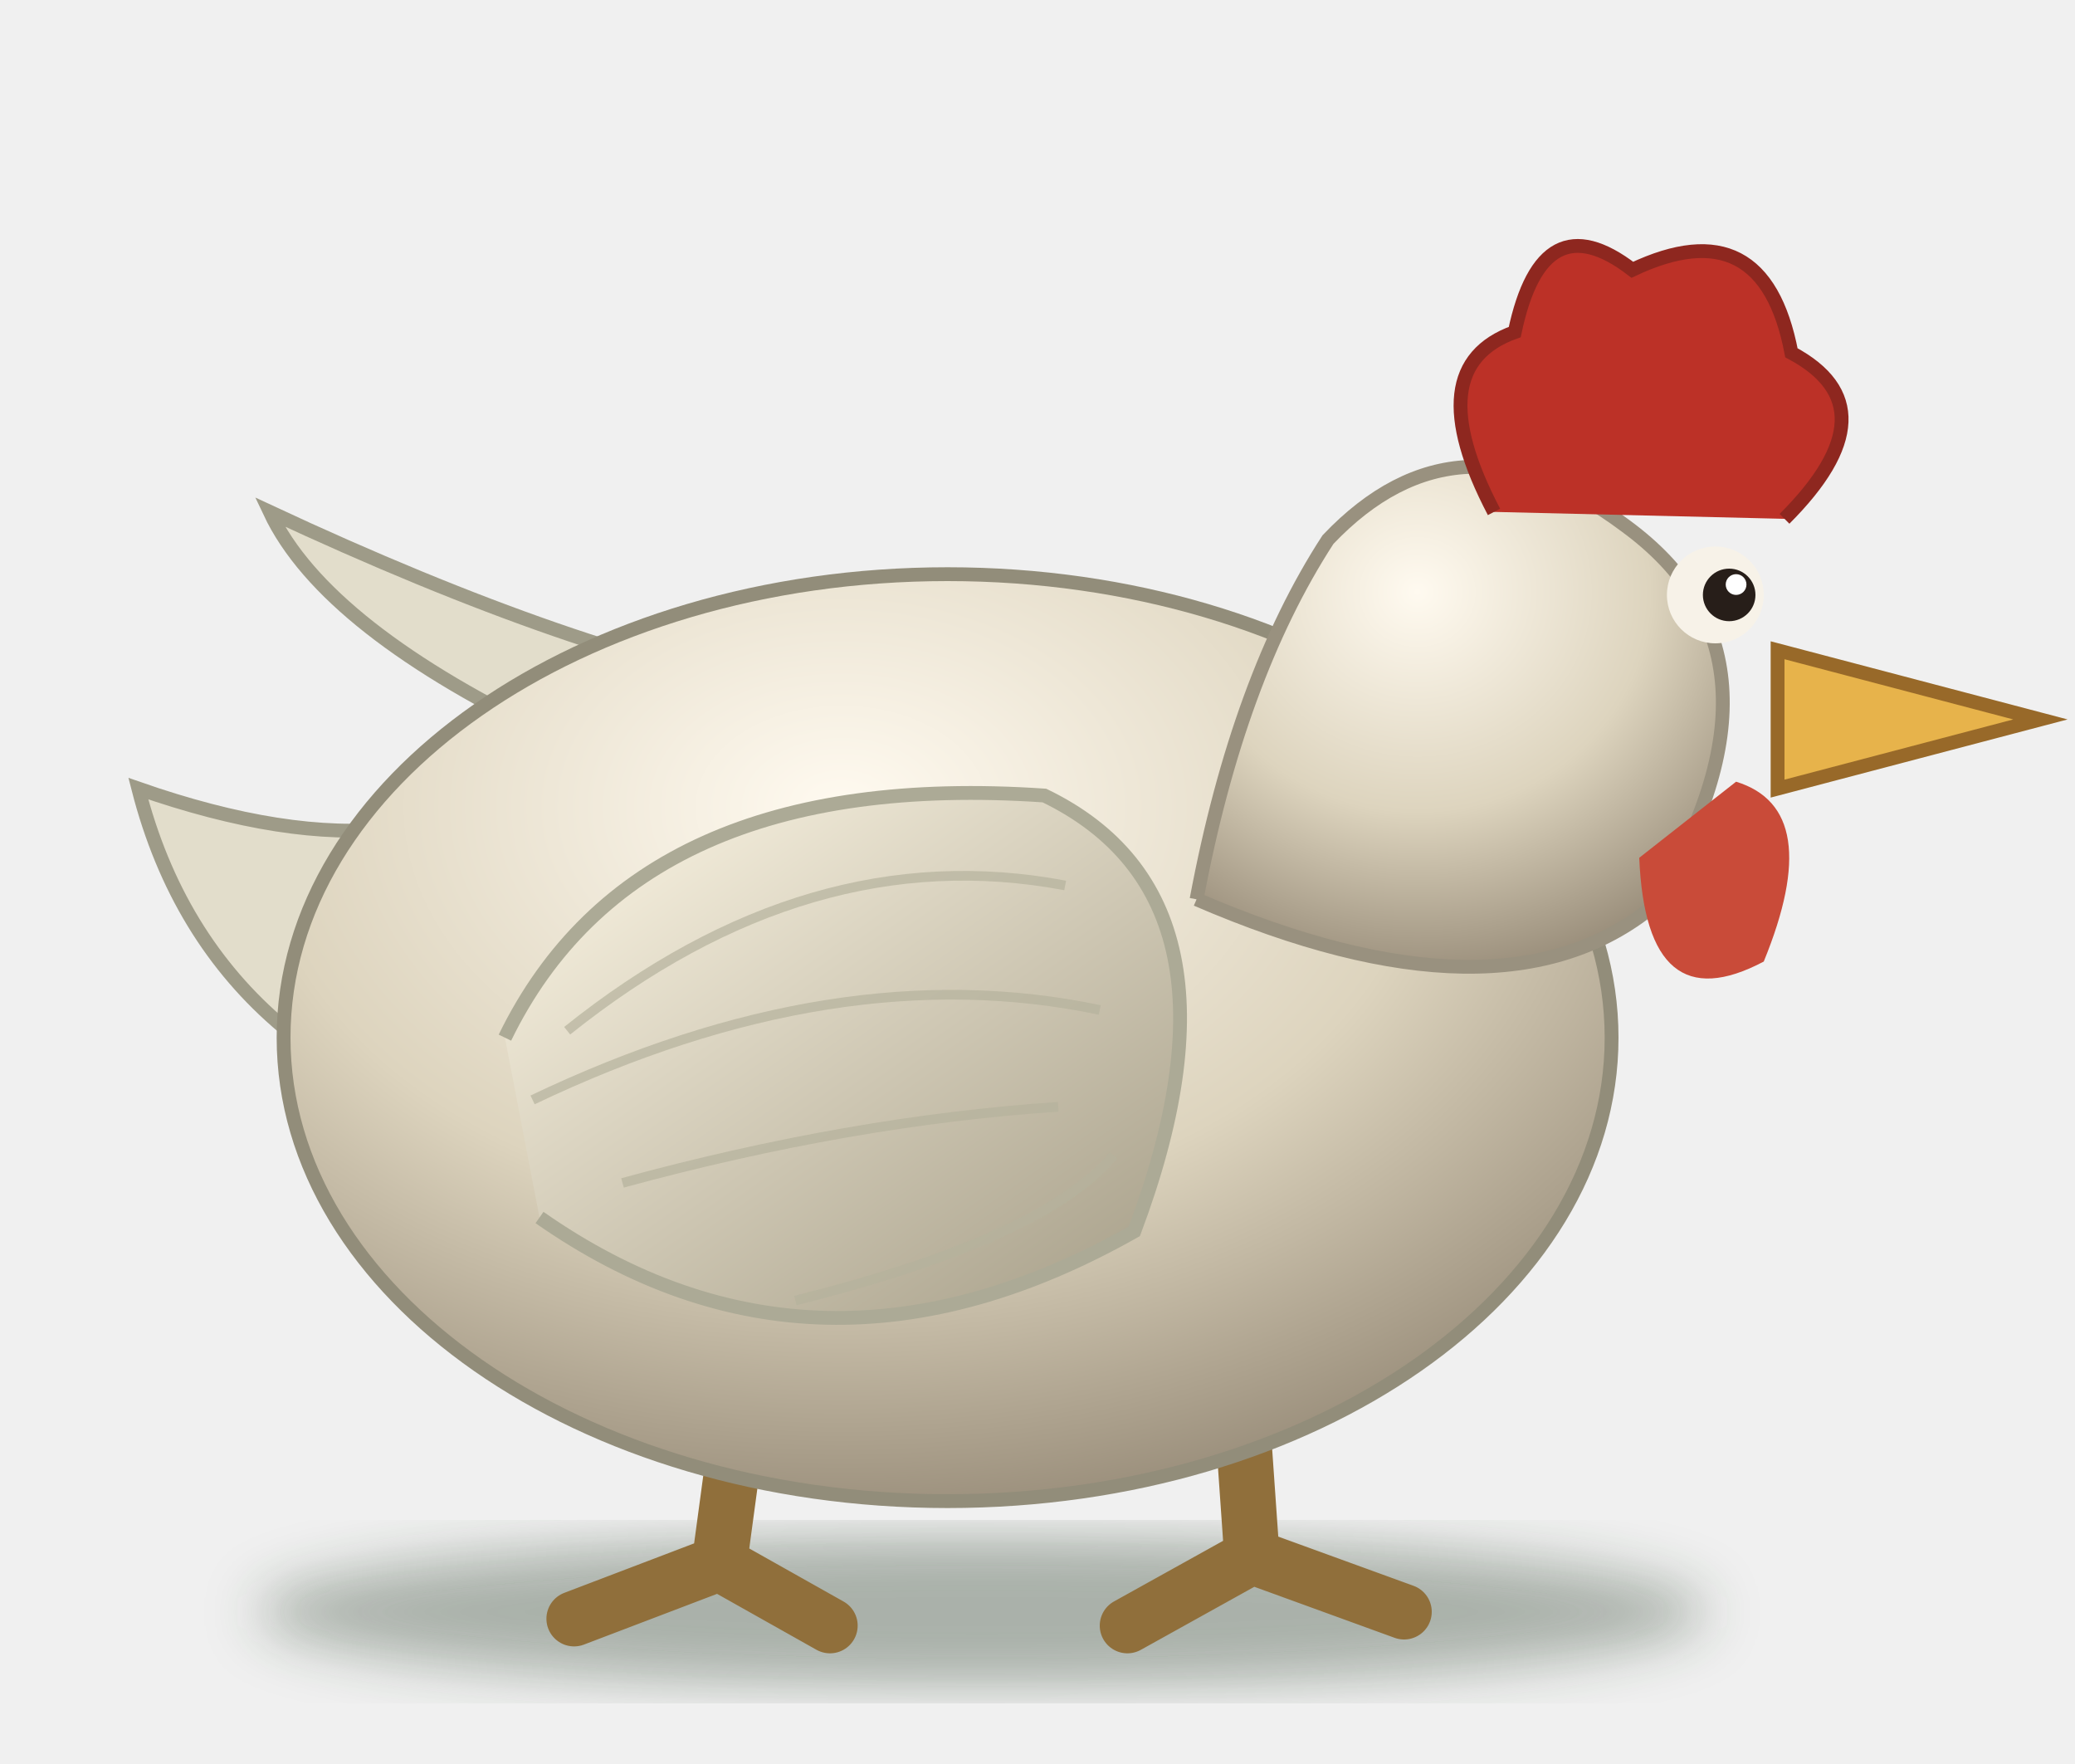
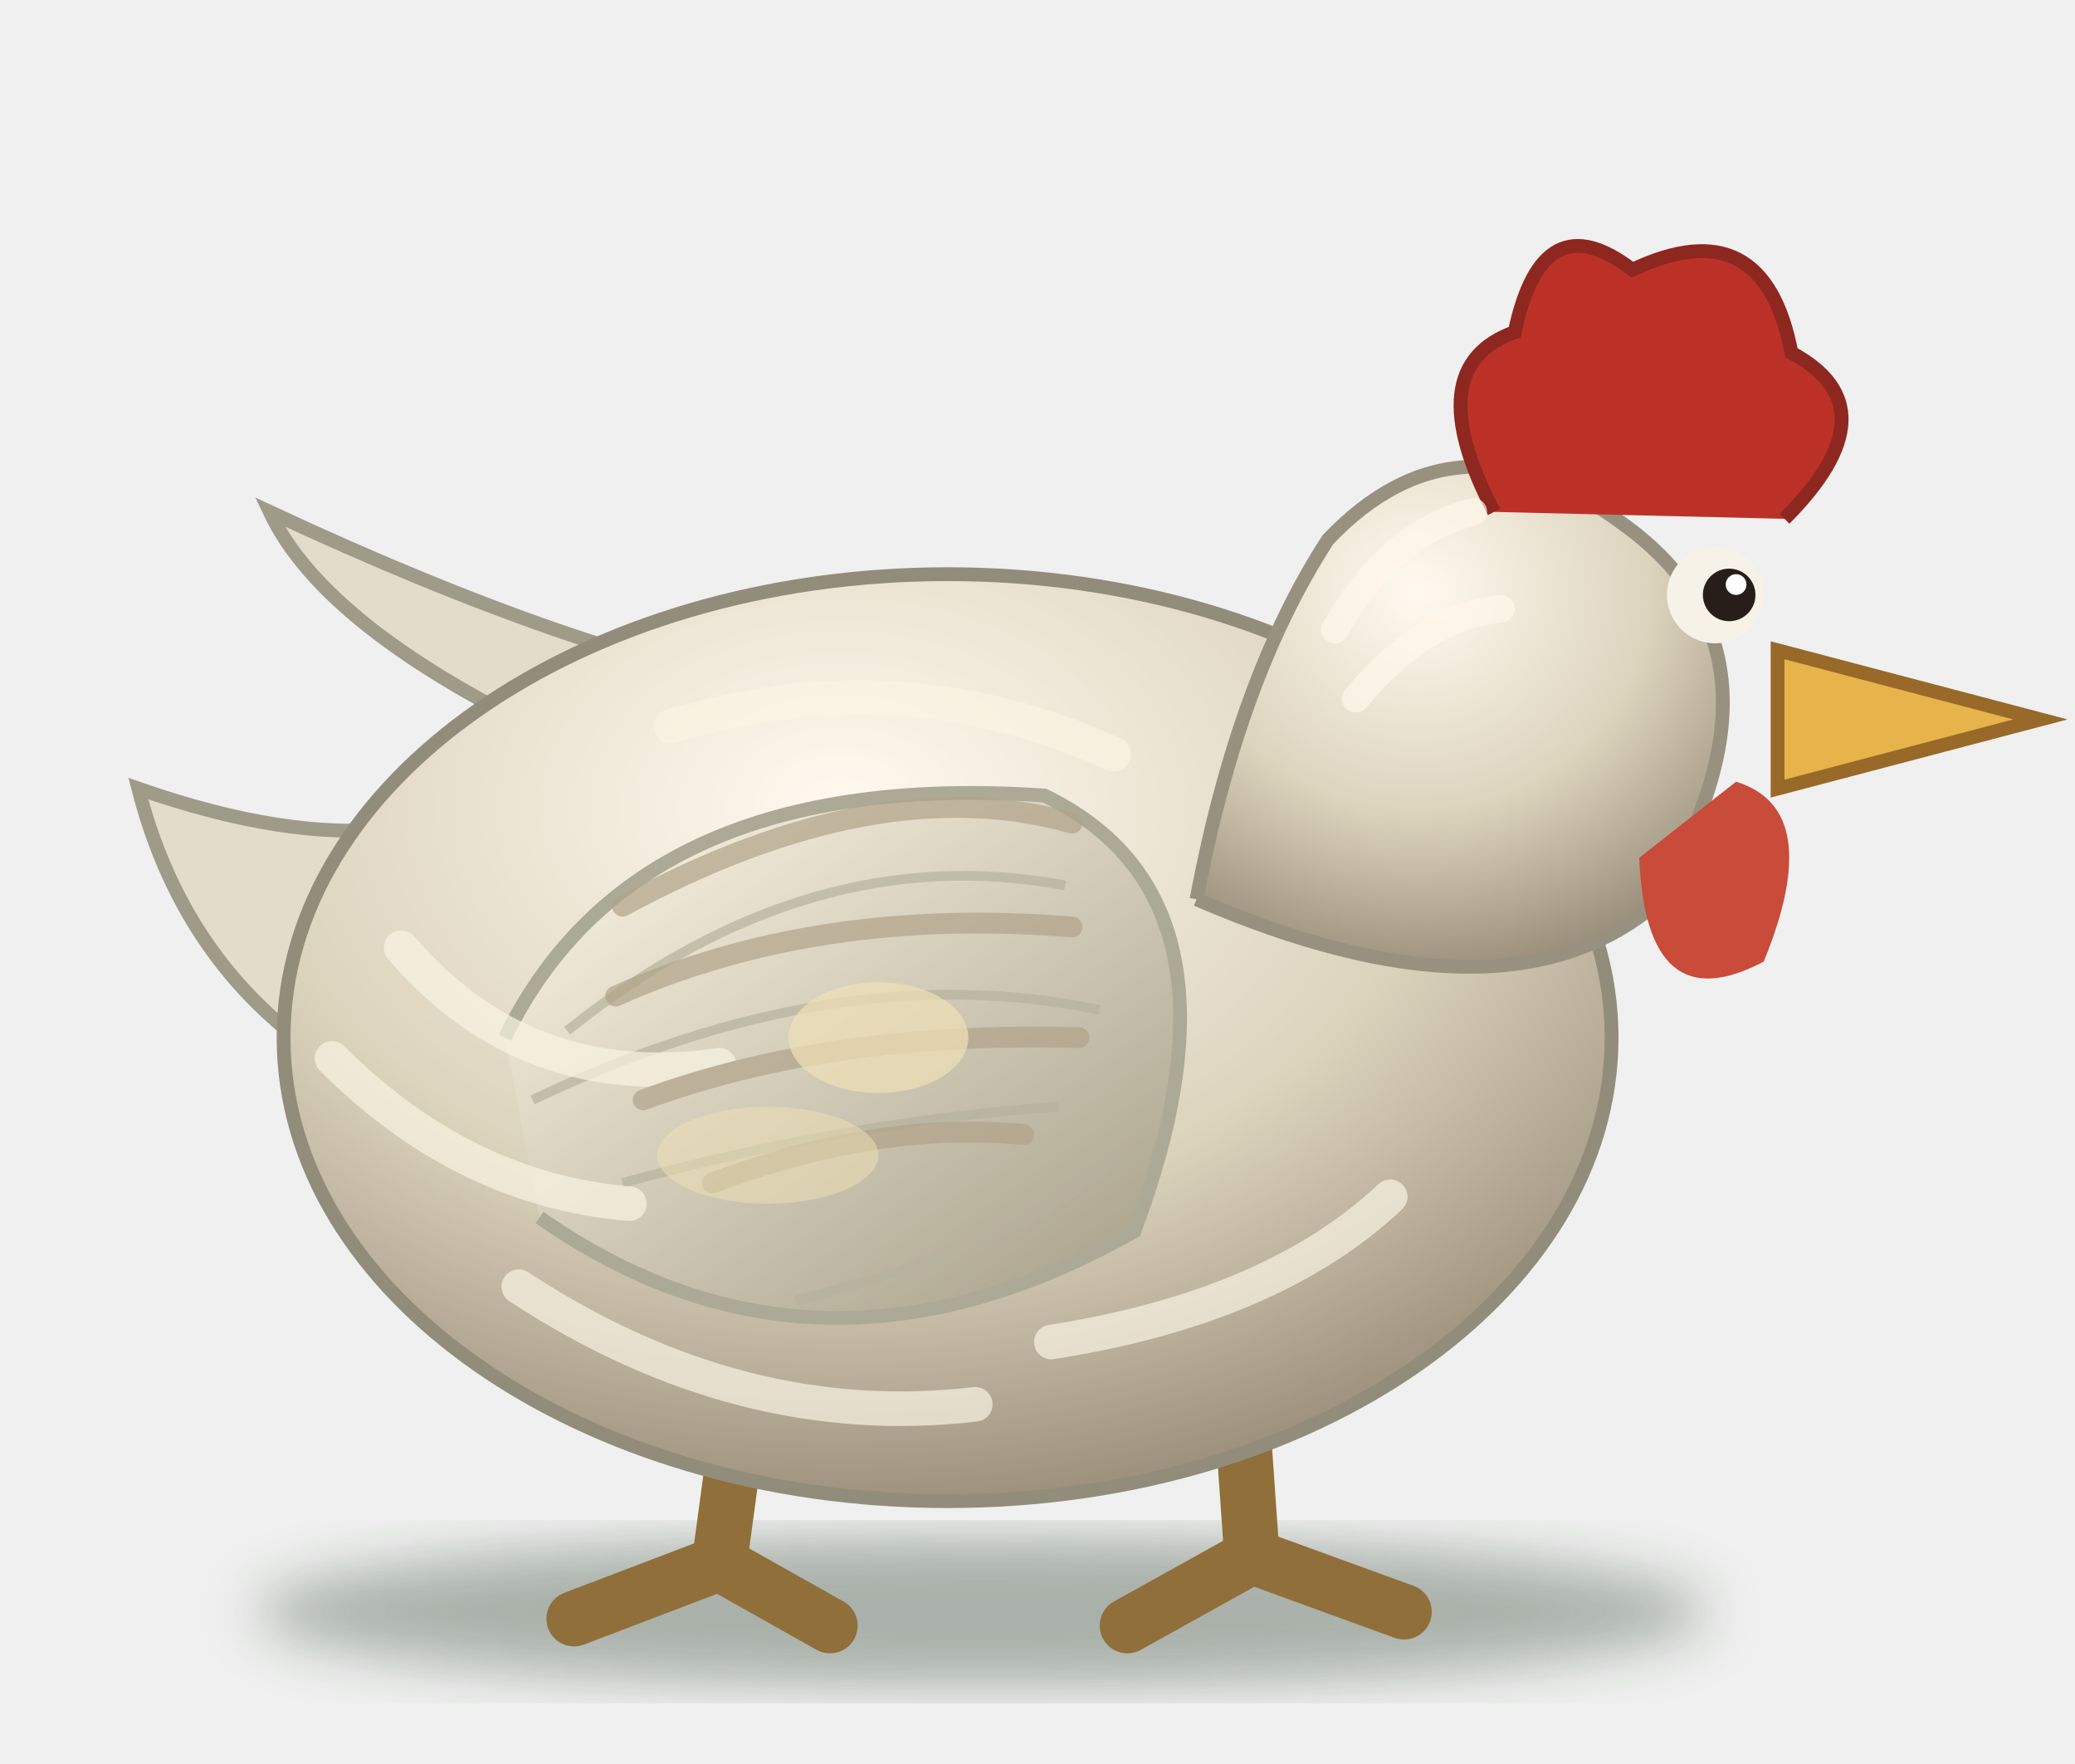
<svg xmlns="http://www.w3.org/2000/svg" viewBox="0 0 300 255">
  <defs>
    <radialGradient id="body" cx=".42" cy=".25" r=".8">
      <stop stop-color="#fffaf0" />
      <stop offset=".55" stop-color="#ddd4be" />
      <stop offset="1" stop-color="#958976" />
    </radialGradient>
    <linearGradient id="wing" x2=".9" y2="1">
      <stop stop-color="#fff9e8" />
      <stop offset="1" stop-color="#a9a18b" />
    </linearGradient>
    <filter id="s">
      <feGaussianBlur stdDeviation="4" />
    </filter>
  </defs>
  <ellipse cx="142" cy="233" rx="105" ry="11" fill="#243922" opacity=".34" filter="url(#s)" />
  <g stroke="#906f3b" stroke-width="8" stroke-linecap="round" fill="none">
    <path d="M109 189l-5 37-21 8m21-8 16 9M178 182l3 43-18 10m18-10 22 8" />
  </g>
  <g>
    <path d="M82 166Q31 157 20 114Q63 129 81 107Q47 91 39 74Q84 95 114 100" fill="#e2ddcb" stroke="#9e9b88" stroke-width="2" />
    <ellipse cx="137" cy="150" rx="96" ry="67" fill="url(#body)" stroke="#928d7a" stroke-width="2" />
    <path d="M73 150Q92 111 151 115Q182 130 164 178Q118 204 78 176" fill="url(#wing)" stroke="#acaa96" stroke-width="2" />
    <g fill="none" stroke="#b5b29c" stroke-width="1.4" opacity=".7">
      <path d="M82 149q35-28 72-21M77 159q44-21 82-13M90 171q33-9 63-11M115 188q36-9 46-21" />
    </g>
    <path d="M173 130Q179 98 192 78Q211 58 235 76Q261 95 239 131Q217 149 173 130" fill="url(#body)" stroke="#99917f" stroke-width="2" />
    <path d="M216 74Q205 53 219 48Q223 29 236 39Q255 30 259 51Q274 59 258 75" fill="#bc3127" stroke="#8e271f" stroke-width="2" />
    <path d="M251 113Q264 117 255 139Q238 148 237 124" fill="#c94b39" />
    <path d="M257 94l38 10-38 10Z" fill="#e7b34b" stroke="#986929" stroke-width="2" />
    <circle cx="248" cy="86" r="7" fill="#f7f2e8" />
    <circle cx="250" cy="86" r="3.8" fill="#271e19" />
    <circle cx="251" cy="84.5" r="1.5" fill="white" />
  </g>
+   <g fill="none" stroke-linecap="round" opacity=".7">
+     <path d="M58 137q18 21 46 17M48 153q19 19 43 21M97 105q33-10 64 4M75 186q32 21 66 17M152 194q32-5 49-21" stroke="#f9f3e2" stroke-width="5" />
+     <path d="M90 131q37-20 65-12M89 144q29-13 66-10M93 159q27-10 63-9M103 171q24-9 45-7" stroke="#b0a289" stroke-width="3" />
+     <path d="M193 91q8-14 20-17M196 101q10-12 21-13" stroke="#fff7e9" stroke-width="4" />
+   </g>
+   <g fill="#efe1b6">
+     <ellipse cx="127" cy="150" rx="13" ry="8" opacity=".7" />
+     <ellipse cx="111" cy="167" rx="16" ry="7" opacity=".5" />
+   </g>
</svg>
